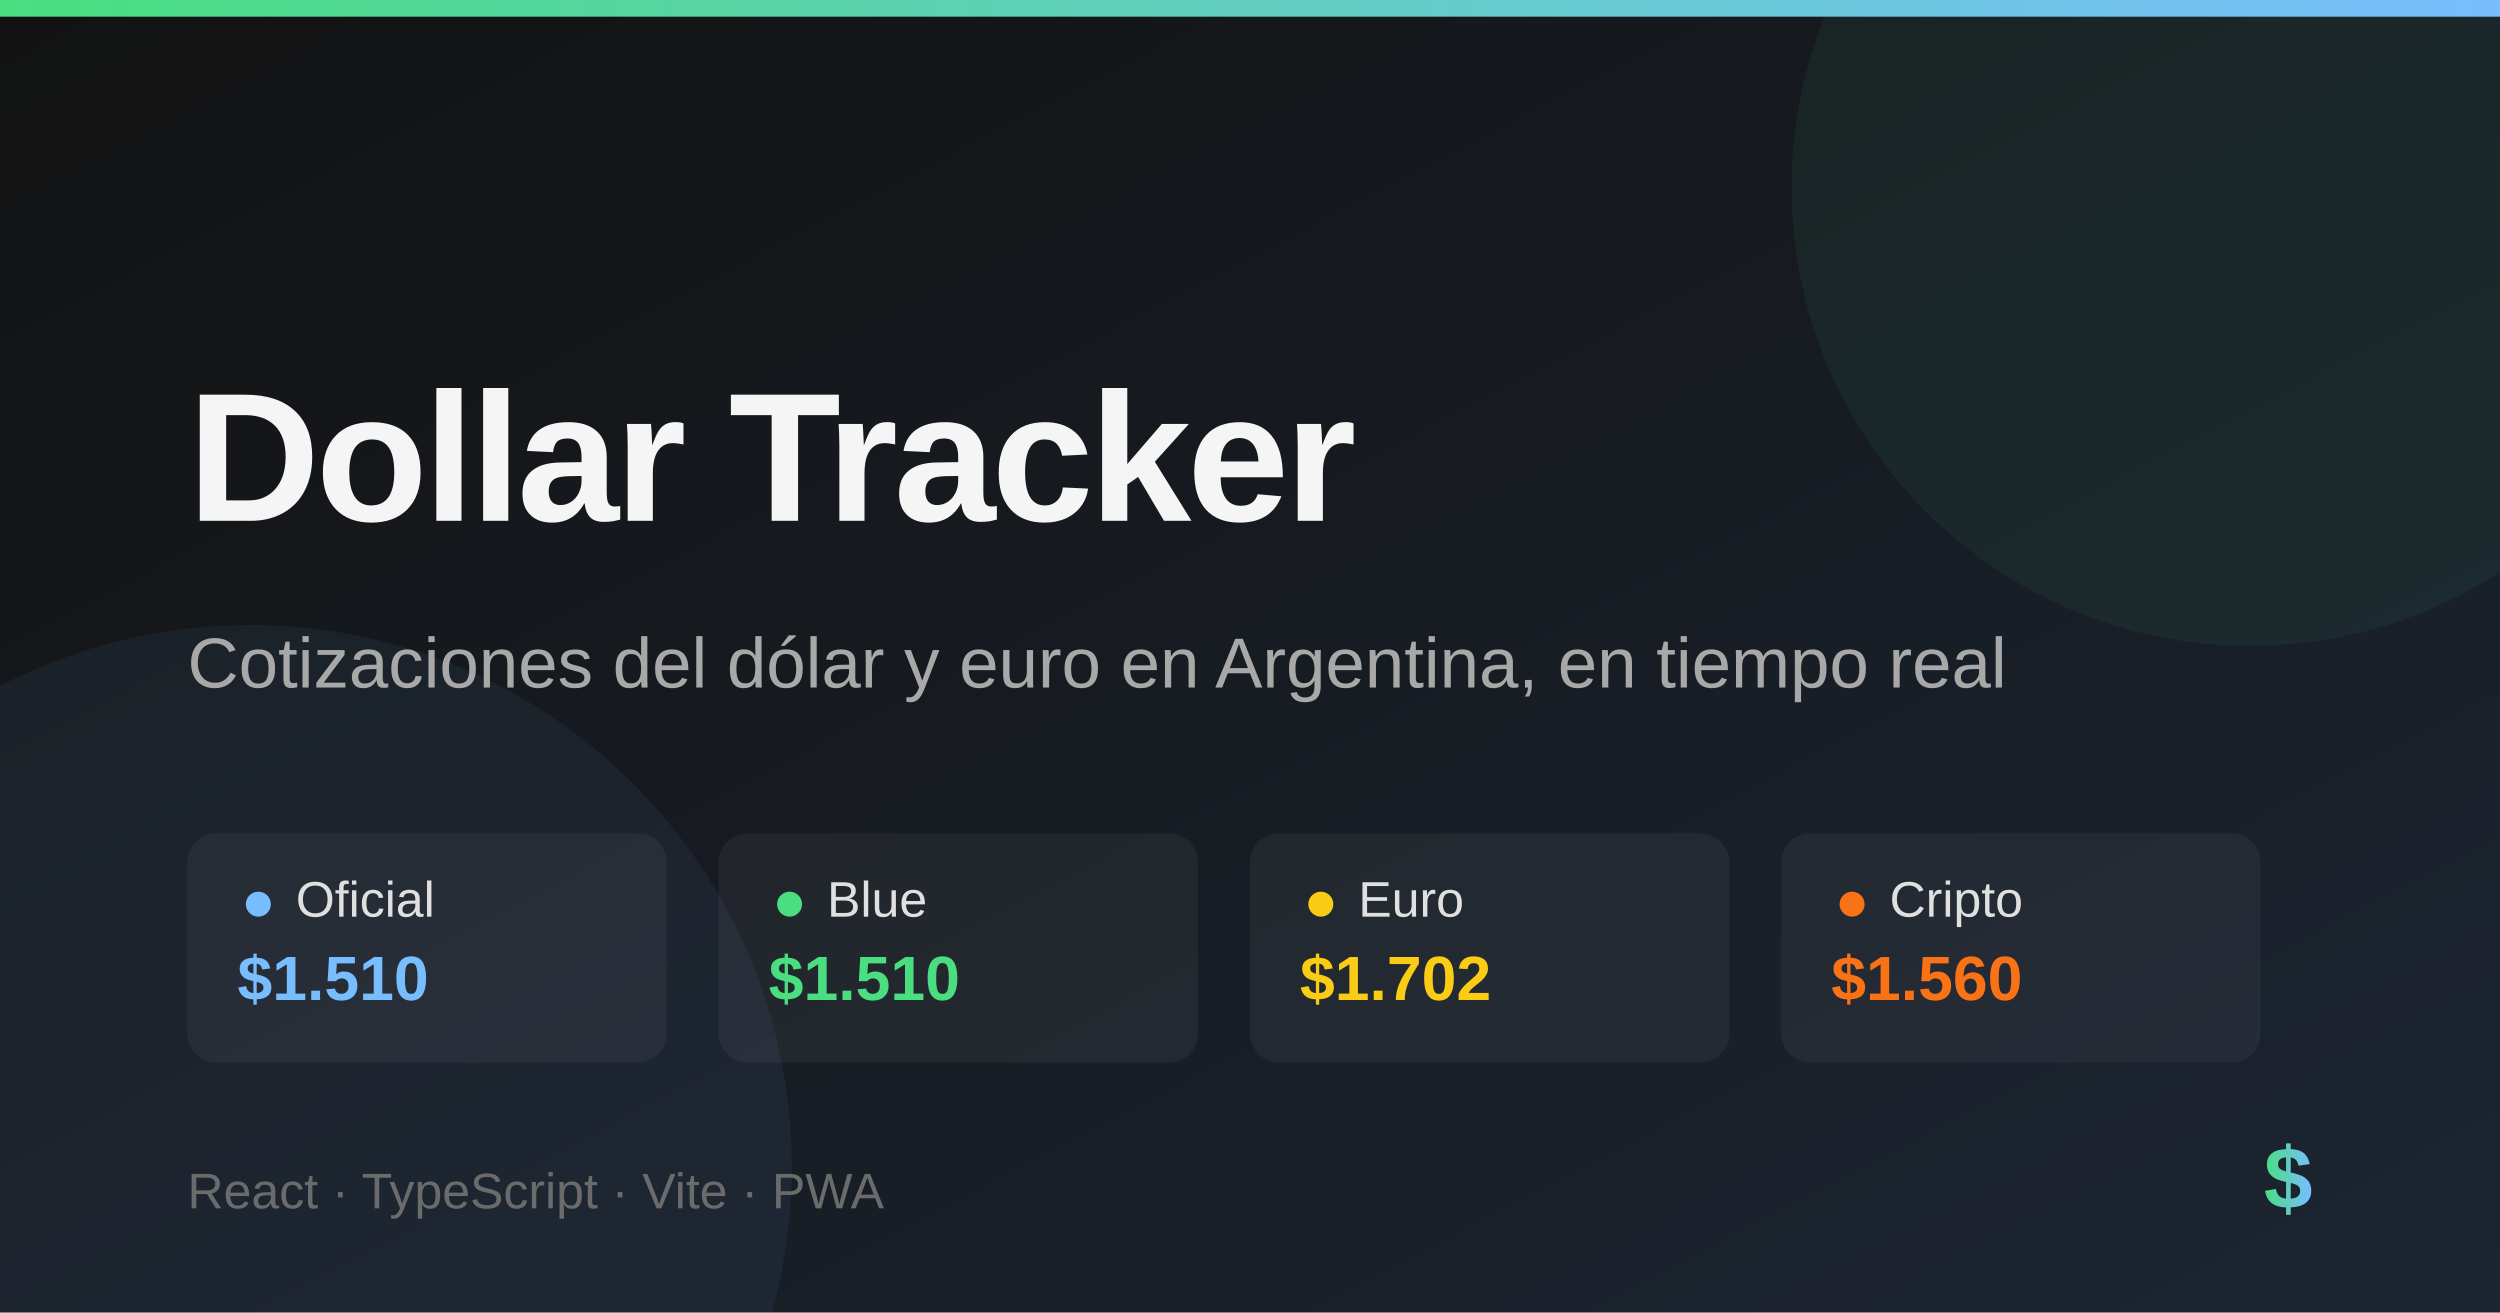
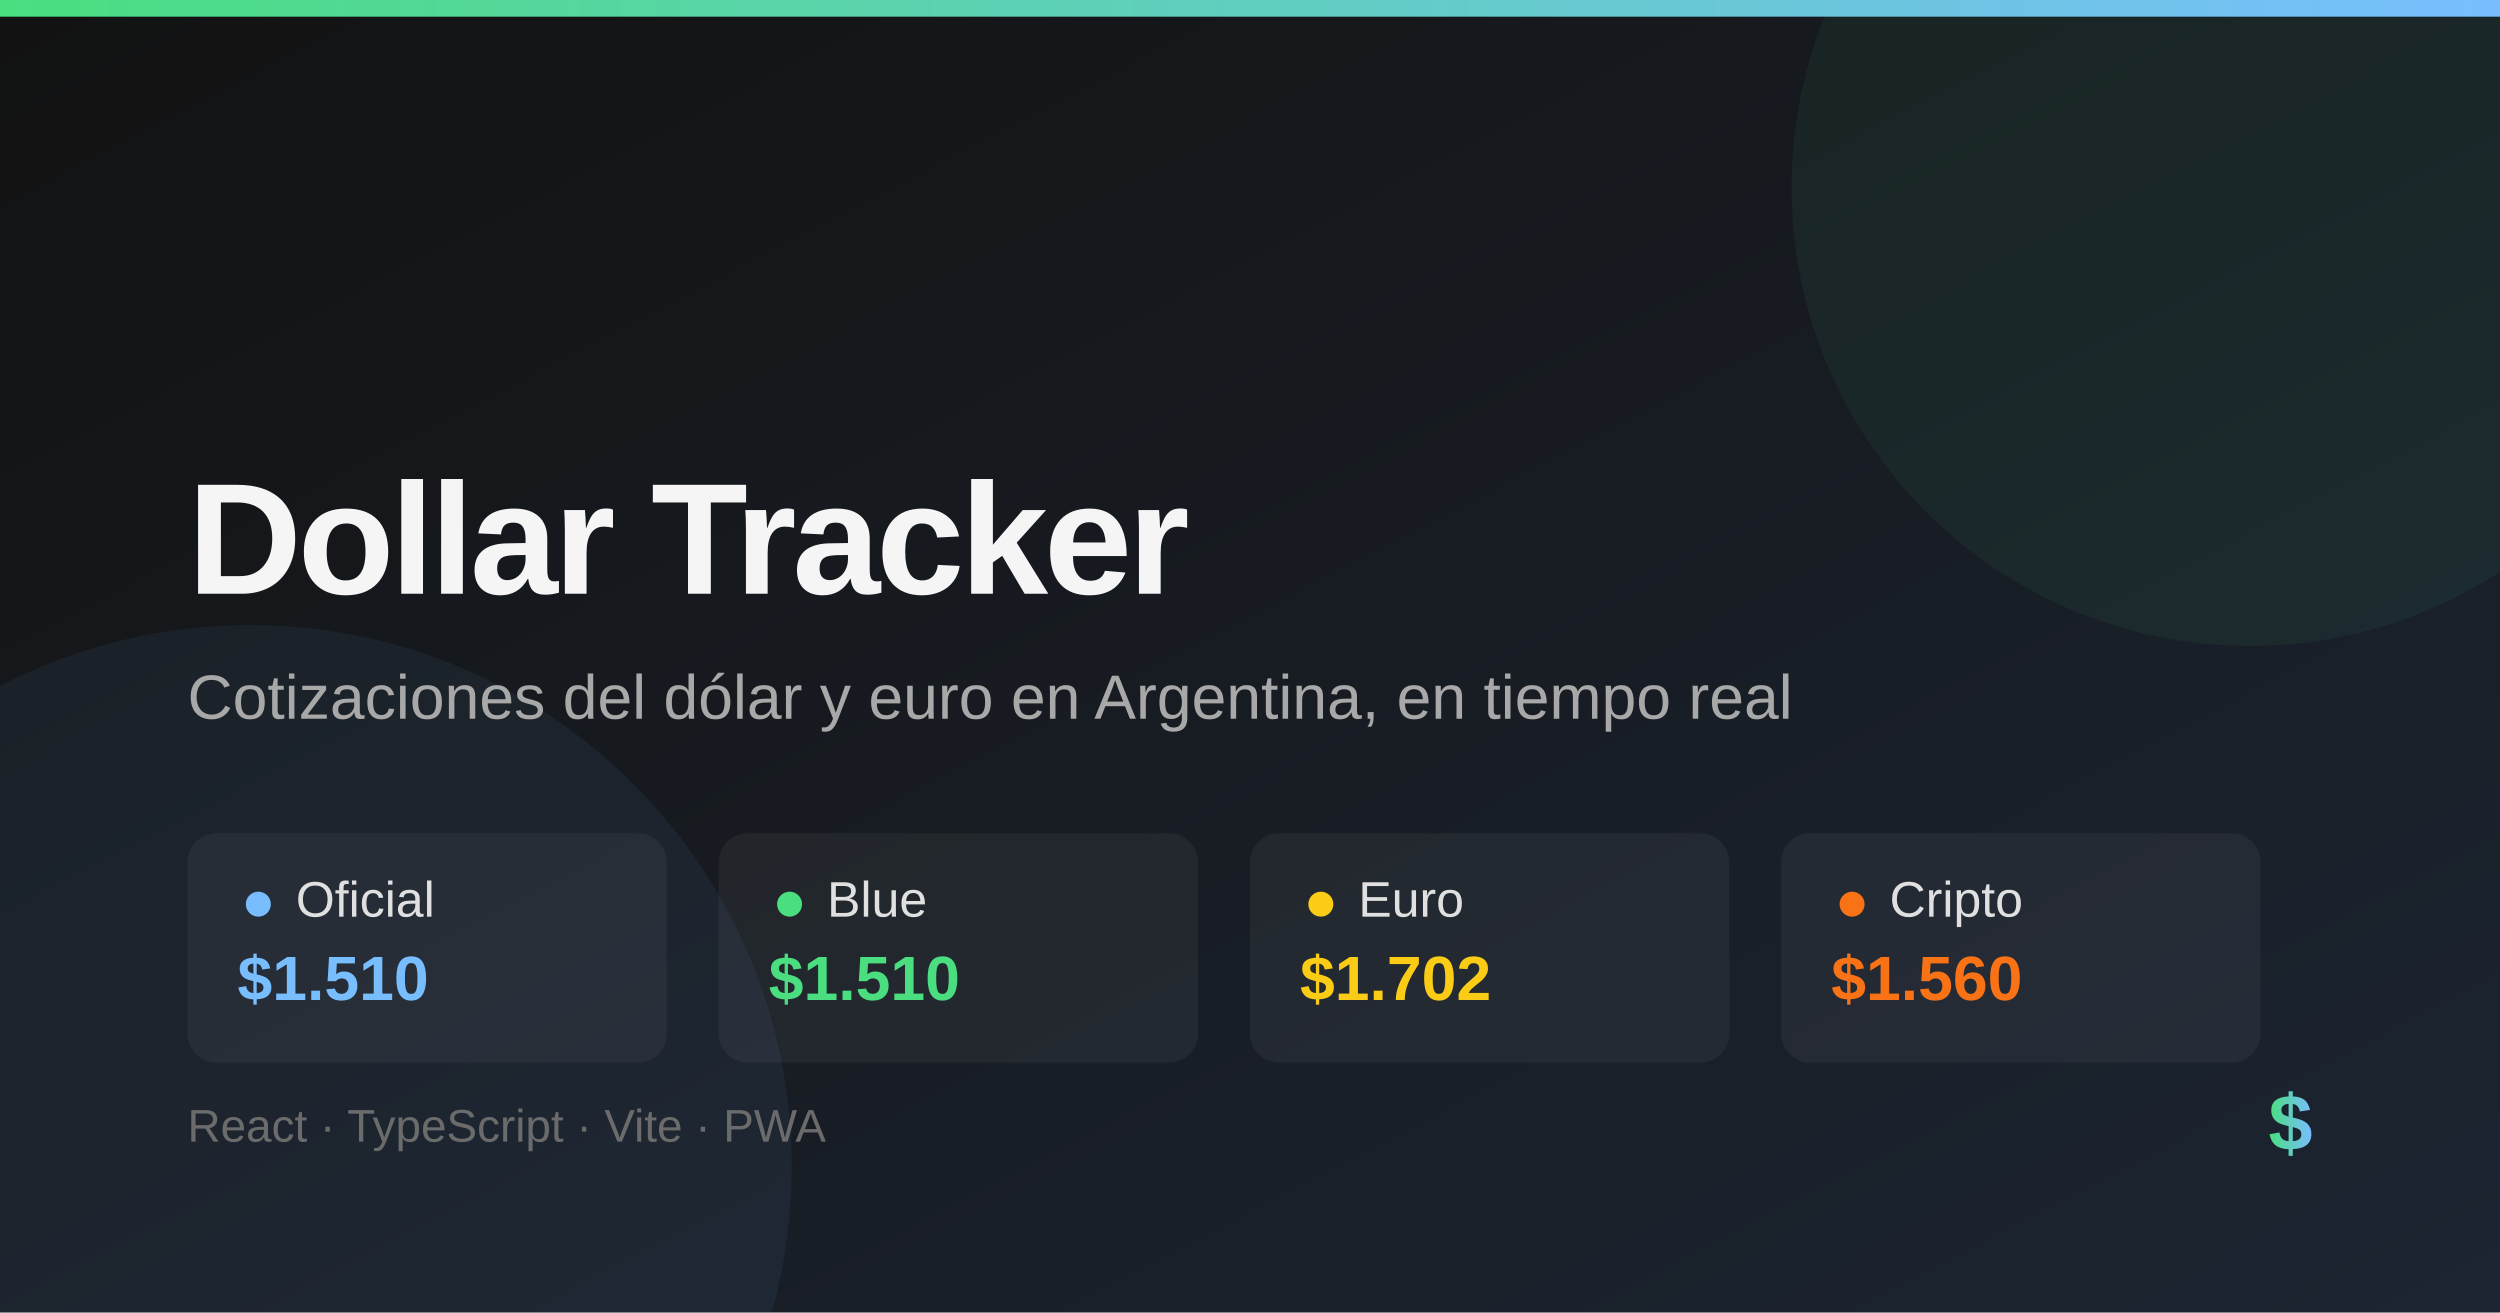
<svg xmlns="http://www.w3.org/2000/svg" width="1200" height="630" viewBox="0 0 1200 630">
  <defs>
    <linearGradient id="bg" x1="0%" y1="0%" x2="100%" y2="100%">
      <stop offset="0%" stop-color="#121212" />
      <stop offset="100%" stop-color="#1c2532" />
    </linearGradient>
    <linearGradient id="accent" x1="0%" y1="0%" x2="100%" y2="0%">
      <stop offset="0%" stop-color="#4ade80" />
      <stop offset="100%" stop-color="#78beff" />
    </linearGradient>
  </defs>
  <rect width="1200" height="630" fill="url(#bg)" />
  <circle cx="1080" cy="90" r="220" fill="#4ade80" opacity="0.06" />
  <circle cx="120" cy="560" r="260" fill="#78beff" opacity="0.06" />
  <rect x="0" y="0" width="1200" height="8" fill="url(#accent)" />
-   <text x="90" y="250" font-family="Segoe UI, Arial, sans-serif" font-size="88" font-weight="700" fill="#f5f5f5" letter-spacing="-2">
+   <text x="90" y="285" font-family="Segoe UI, Arial, sans-serif" font-size="76" font-weight="700" fill="#f5f5f5" letter-spacing="-2">
    Dollar Tracker
  </text>
-   <text x="90" y="330" font-family="Segoe UI, Arial, sans-serif" font-size="34" fill="#a8a8a8">
+   <text x="90" y="345" font-family="Segoe UI, Arial, sans-serif" font-size="30" fill="#a8a8a8">
    Cotizaciones del dólar y euro en Argentina, en tiempo real
  </text>
  <g font-family="Segoe UI, Arial, sans-serif">
    <g transform="translate(90,400)">
      <rect width="230" height="110" rx="14" fill="#ffffff" opacity="0.05" stroke="#ffffff" stroke-opacity="0.12" />
      <circle cx="34" cy="34" r="6" fill="#78beff" />
      <text x="52" y="40" font-size="24" fill="#e0e0e0">Oficial</text>
      <text x="24" y="80" font-size="30" font-weight="700" fill="#78beff">$1.510</text>
    </g>
    <g transform="translate(345,400)">
      <rect width="230" height="110" rx="14" fill="#ffffff" opacity="0.05" stroke="#ffffff" stroke-opacity="0.12" />
      <circle cx="34" cy="34" r="6" fill="#4ade80" />
      <text x="52" y="40" font-size="24" fill="#e0e0e0">Blue</text>
      <text x="24" y="80" font-size="30" font-weight="700" fill="#4ade80">$1.510</text>
    </g>
    <g transform="translate(600,400)">
      <rect width="230" height="110" rx="14" fill="#ffffff" opacity="0.05" stroke="#ffffff" stroke-opacity="0.12" />
      <circle cx="34" cy="34" r="6" fill="#facc15" />
      <text x="52" y="40" font-size="24" fill="#e0e0e0">Euro</text>
      <text x="24" y="80" font-size="30" font-weight="700" fill="#facc15">$1.702</text>
    </g>
    <g transform="translate(855,400)">
      <rect width="230" height="110" rx="14" fill="#ffffff" opacity="0.05" stroke="#ffffff" stroke-opacity="0.12" />
      <circle cx="34" cy="34" r="6" fill="#f97316" />
      <text x="52" y="40" font-size="24" fill="#e0e0e0">Cripto</text>
      <text x="24" y="80" font-size="30" font-weight="700" fill="#f97316">$1.560</text>
    </g>
  </g>
-   <text x="90" y="580" font-family="Segoe UI, Arial, sans-serif" font-size="24" fill="#6b6b6b">
+   <text x="90" y="548" font-family="Segoe UI, Arial, sans-serif" font-size="22" fill="#6b6b6b">
    React · TypeScript · Vite · PWA
  </text>
-   <text x="1110" y="580" font-family="Segoe UI, Arial, sans-serif" font-size="42" font-weight="700" fill="url(#accent)" text-anchor="end">
+   <text x="1110" y="552" font-family="Segoe UI, Arial, sans-serif" font-size="38" font-weight="700" fill="url(#accent)" text-anchor="end">
    $
  </text>
</svg>
